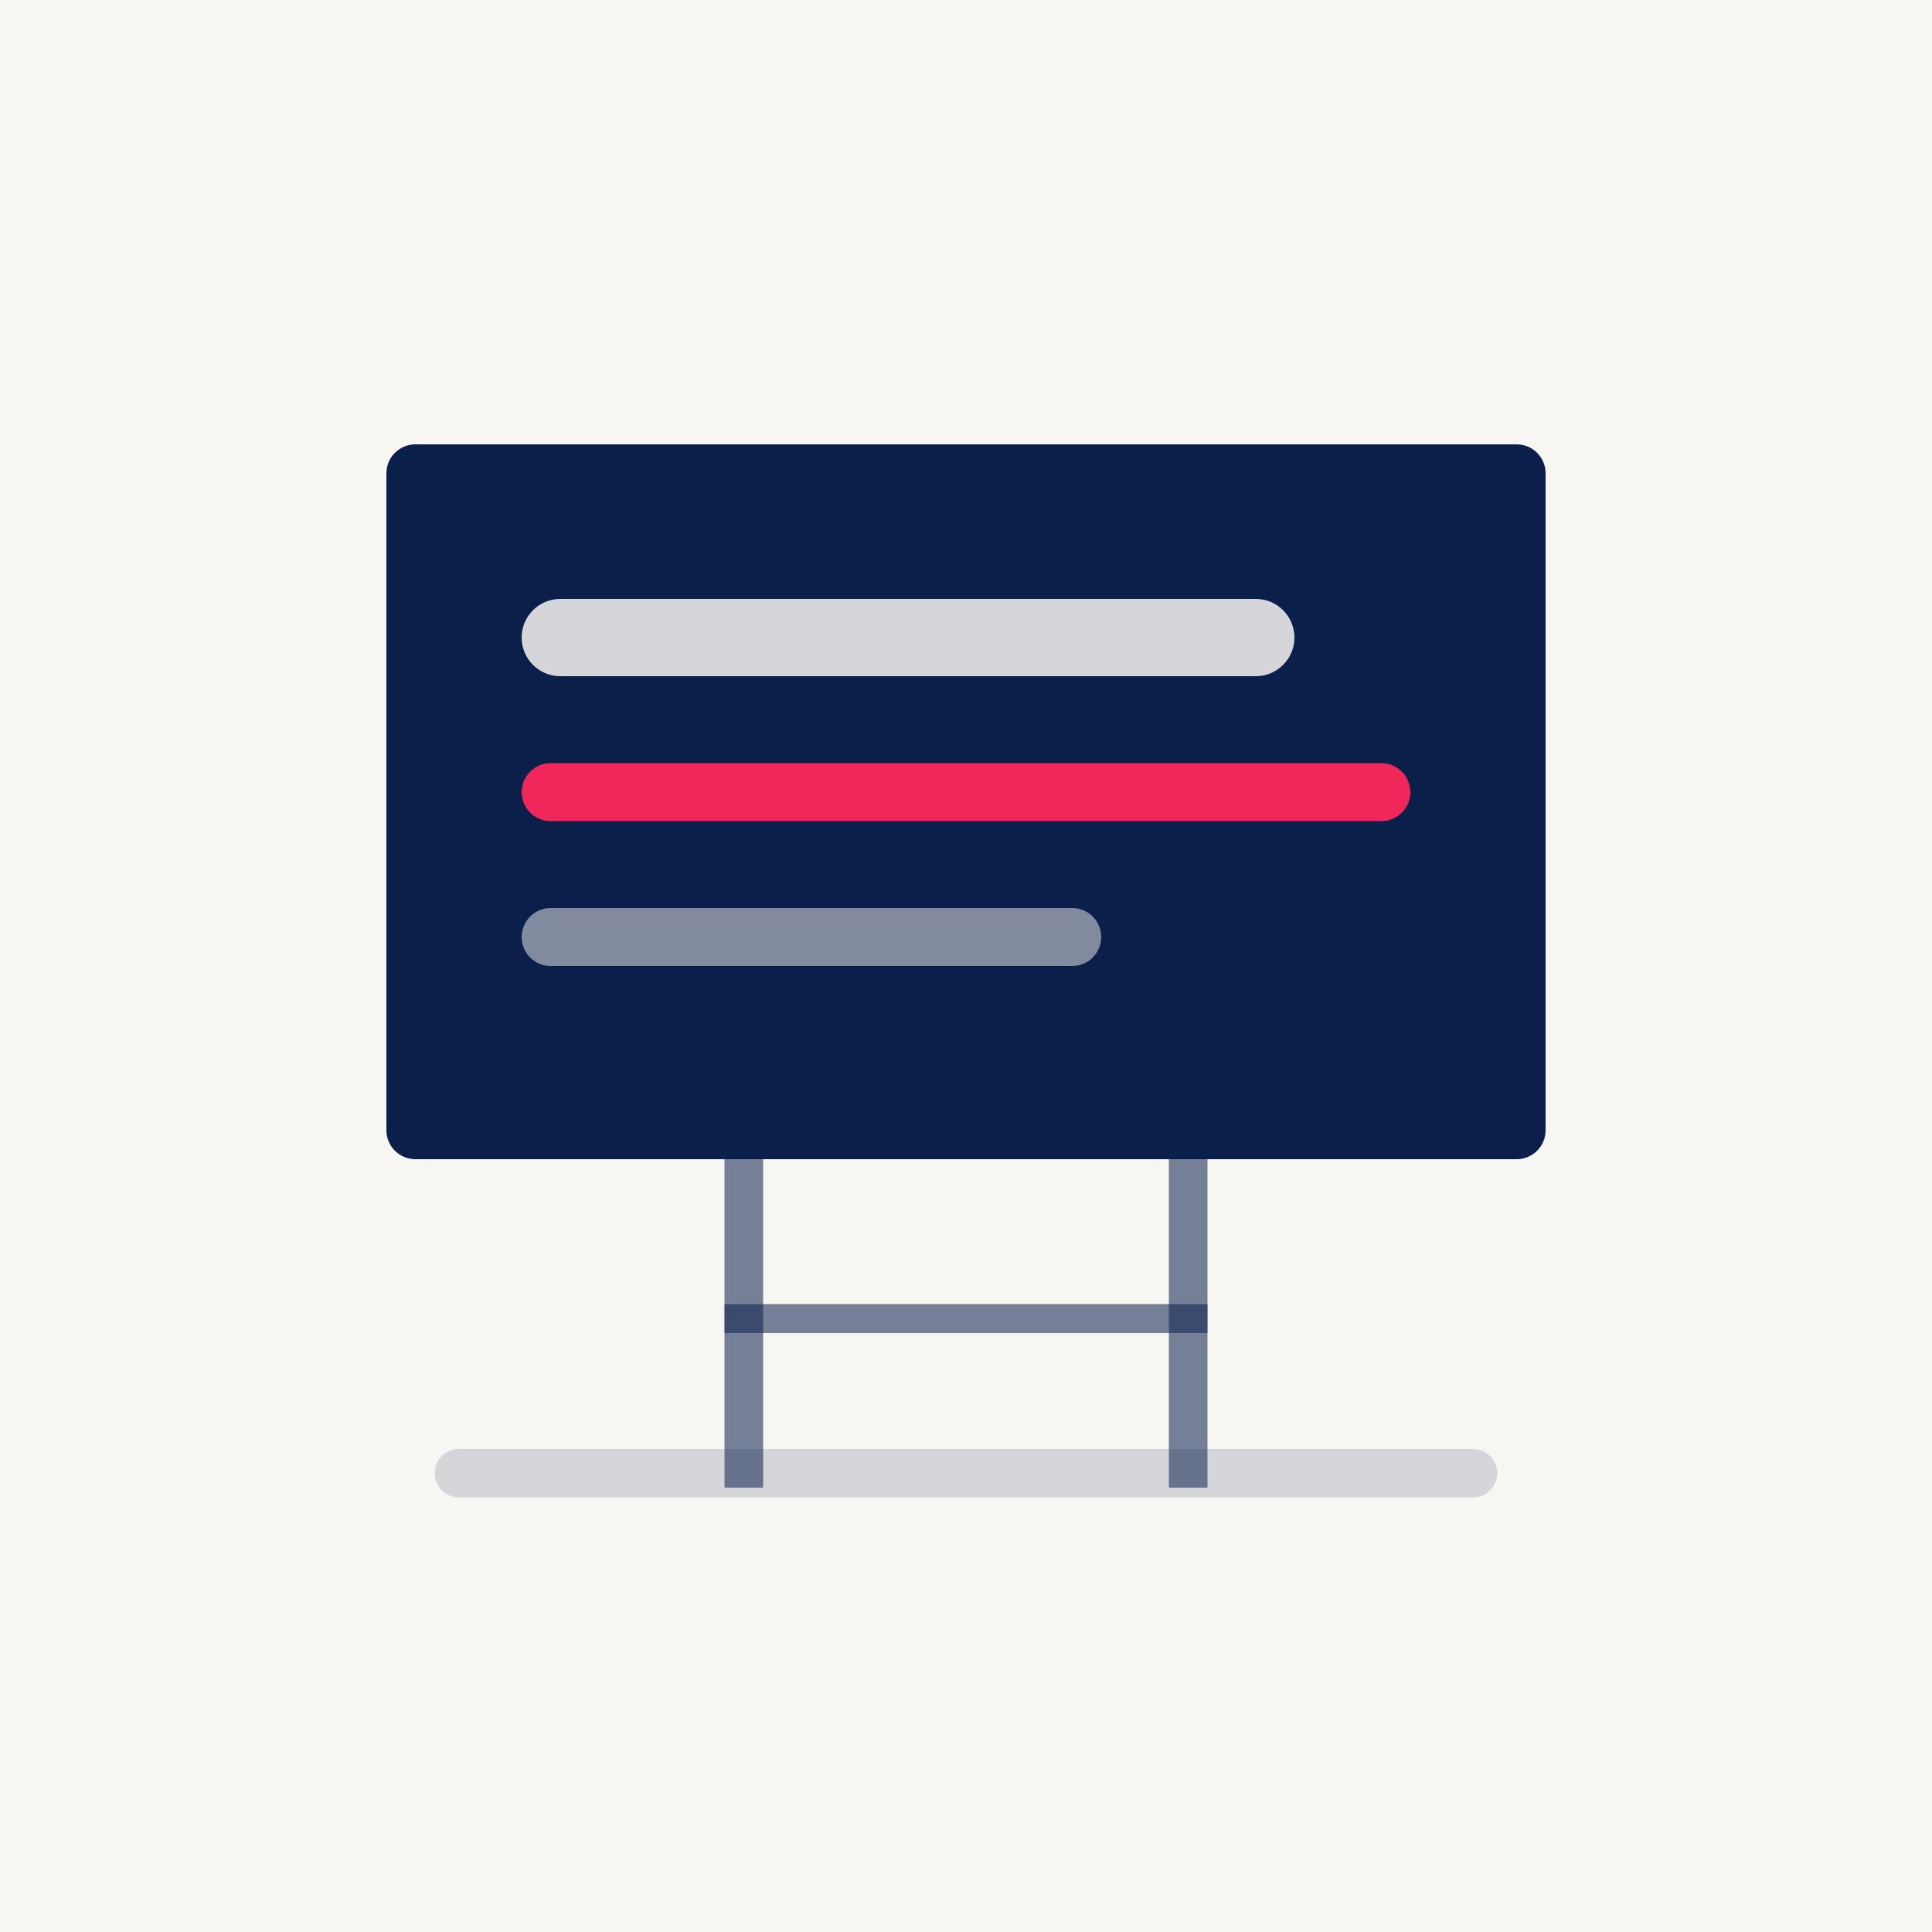
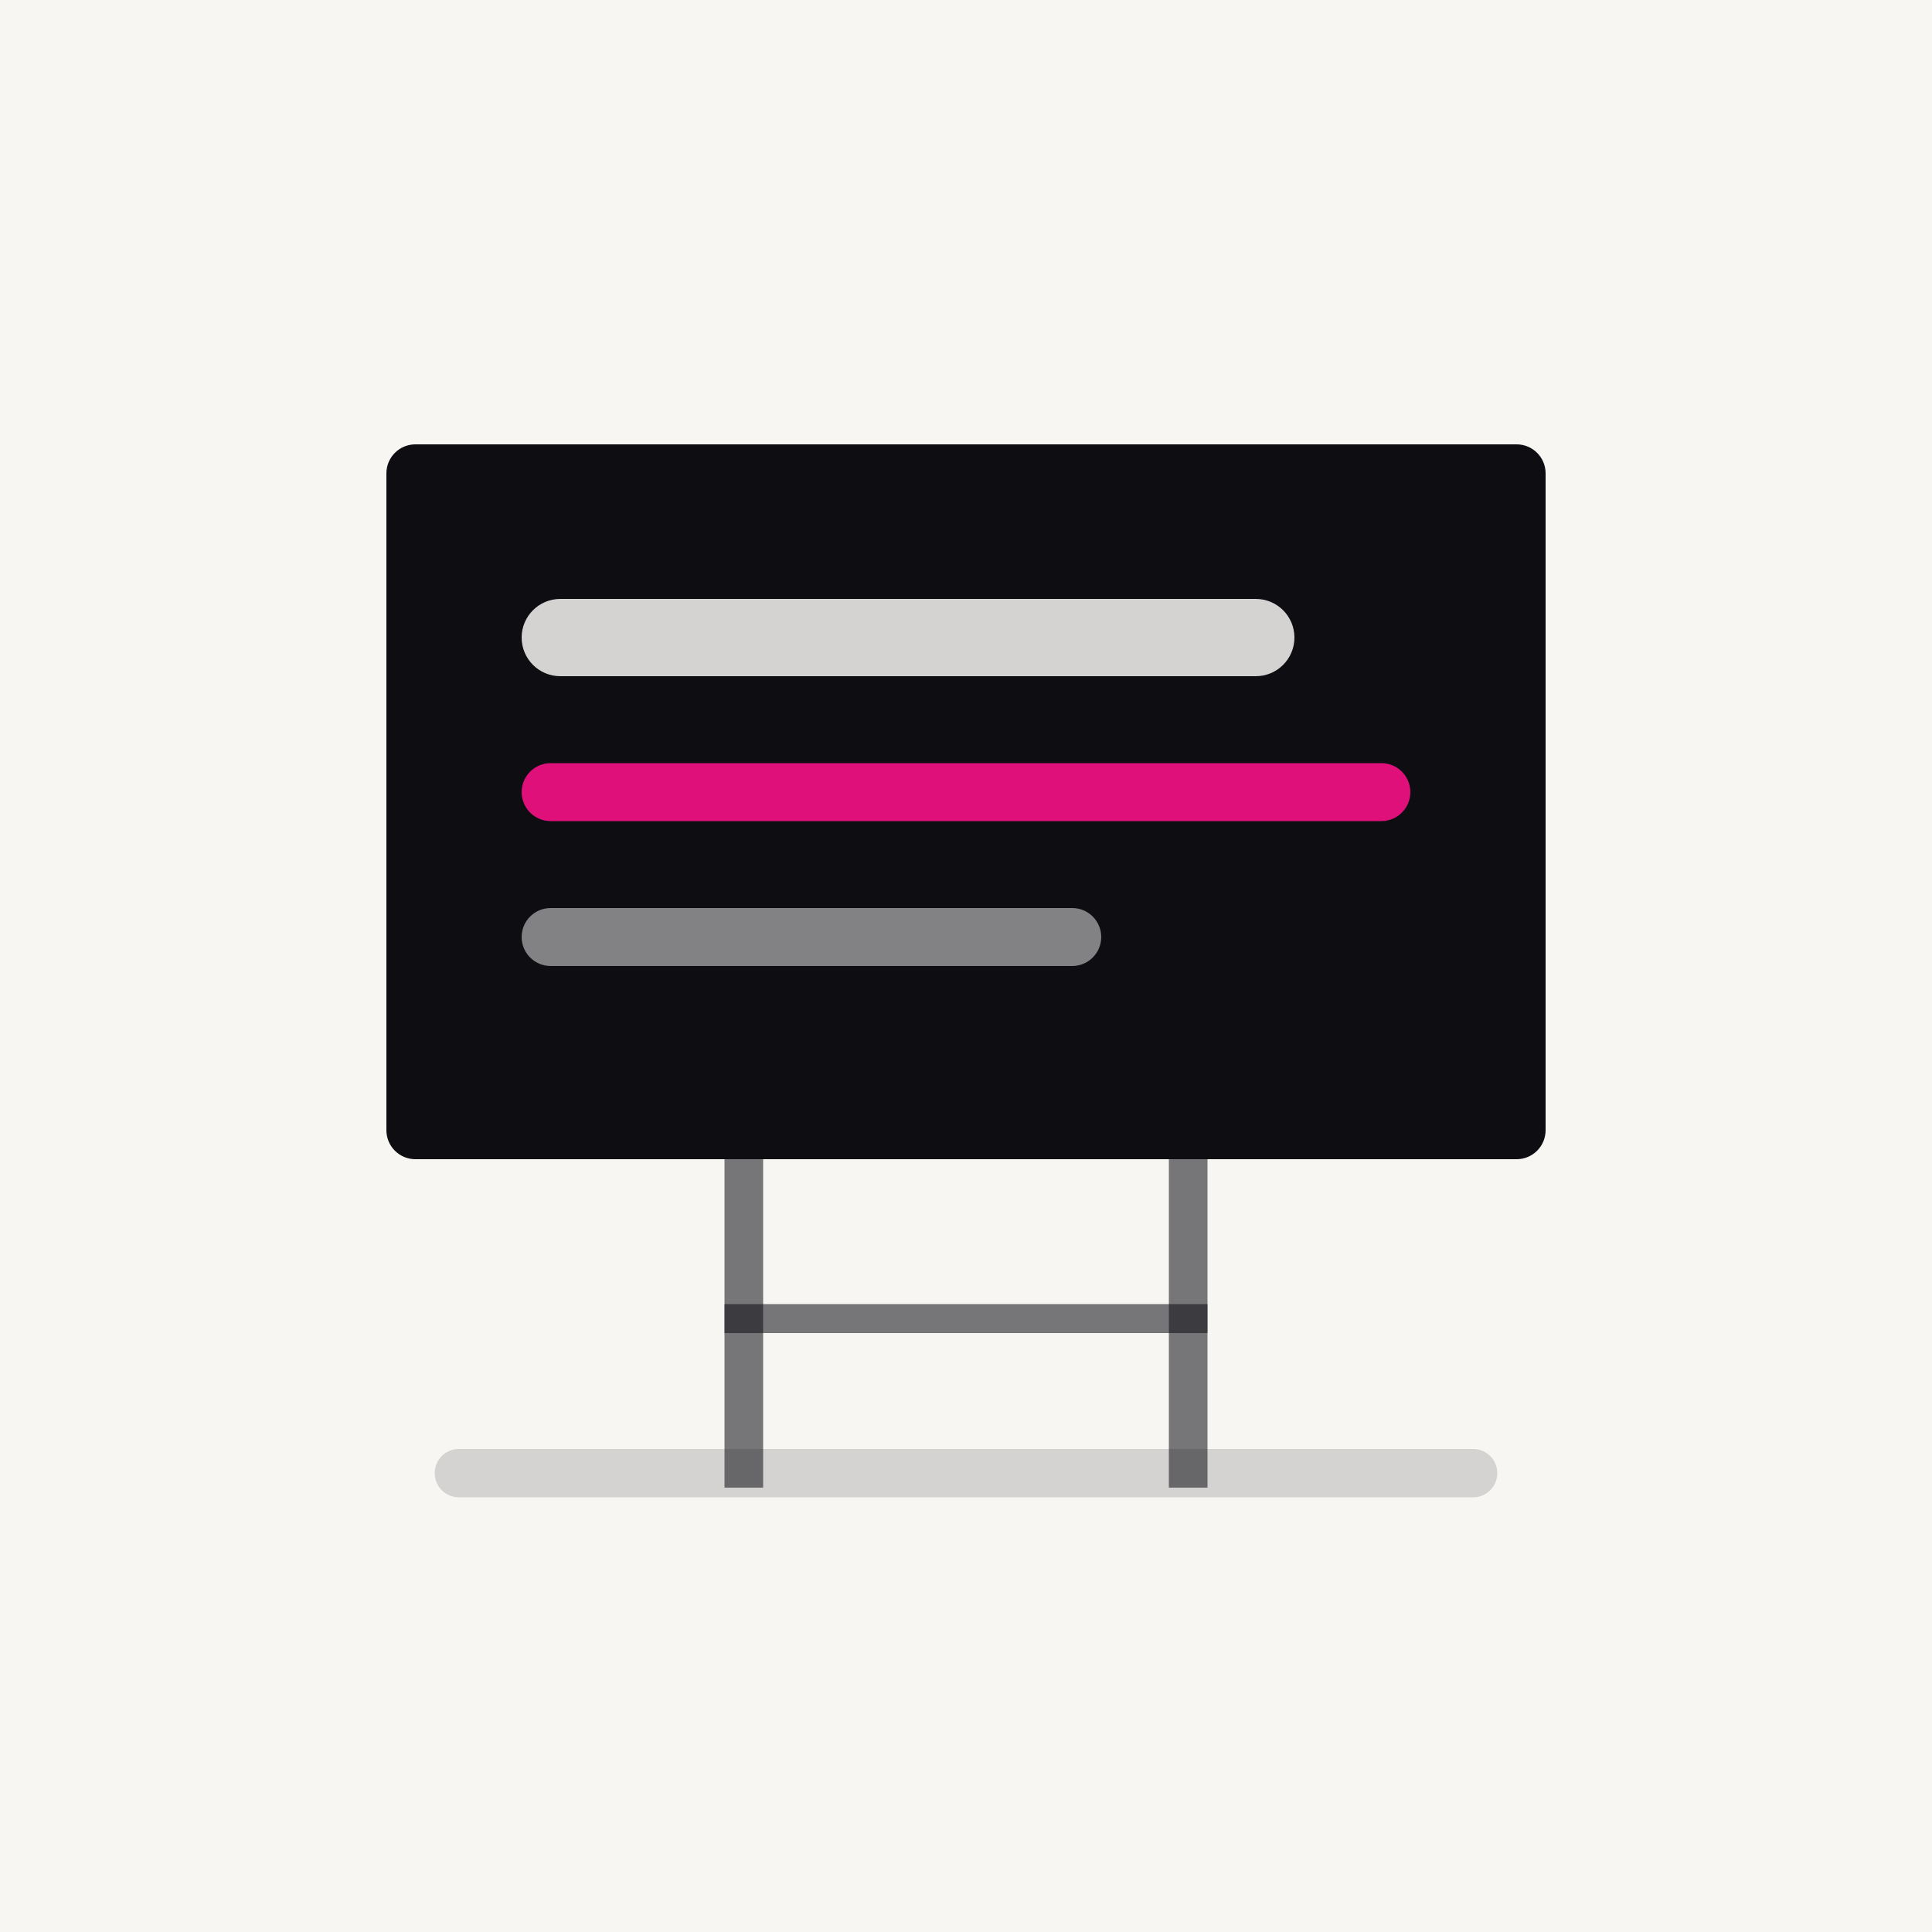
<svg xmlns="http://www.w3.org/2000/svg" viewBox="0 0 400 400" width="400" height="400" role="img">
  <rect width="400" height="400" fill="#f7f6f3" />
-   <rect x="90" y="300" width="220" height="10" rx="5" fill="#0B1F4B" opacity=".15" />
-   <rect x="150" y="230" width="8" height="78" fill="#0B1F4B" opacity=".55" />
-   <rect x="242" y="230" width="8" height="78" fill="#0B1F4B" opacity=".55" />
-   <rect x="150" y="270" width="100" height="6" fill="#0B1F4B" opacity=".55" />
-   <rect x="80" y="92" width="240" height="148" rx="6" fill="#0B1F4B" />
+   <rect x="90" y="300" width="220" height="10" rx="5" fill="#0D0D12" opacity=".15" />
+   <rect x="150" y="230" width="8" height="78" fill="#0D0D12" opacity=".55" />
+   <rect x="242" y="230" width="8" height="78" fill="#0D0D12" opacity=".55" />
+   <rect x="150" y="270" width="100" height="6" fill="#0D0D12" opacity=".55" />
+   <rect x="80" y="92" width="240" height="148" rx="6" fill="#0D0D12" />
  <rect x="108" y="124" width="160" height="16" rx="8" fill="#f7f6f3" opacity=".85" />
-   <rect x="108" y="158" width="184" height="12" rx="6" fill="#F0275A" />
+   <rect x="108" y="158" width="184" height="12" rx="6" fill="#E0107A" />
  <rect x="108" y="188" width="120" height="12" rx="6" fill="#f7f6f3" opacity=".5" />
</svg>
